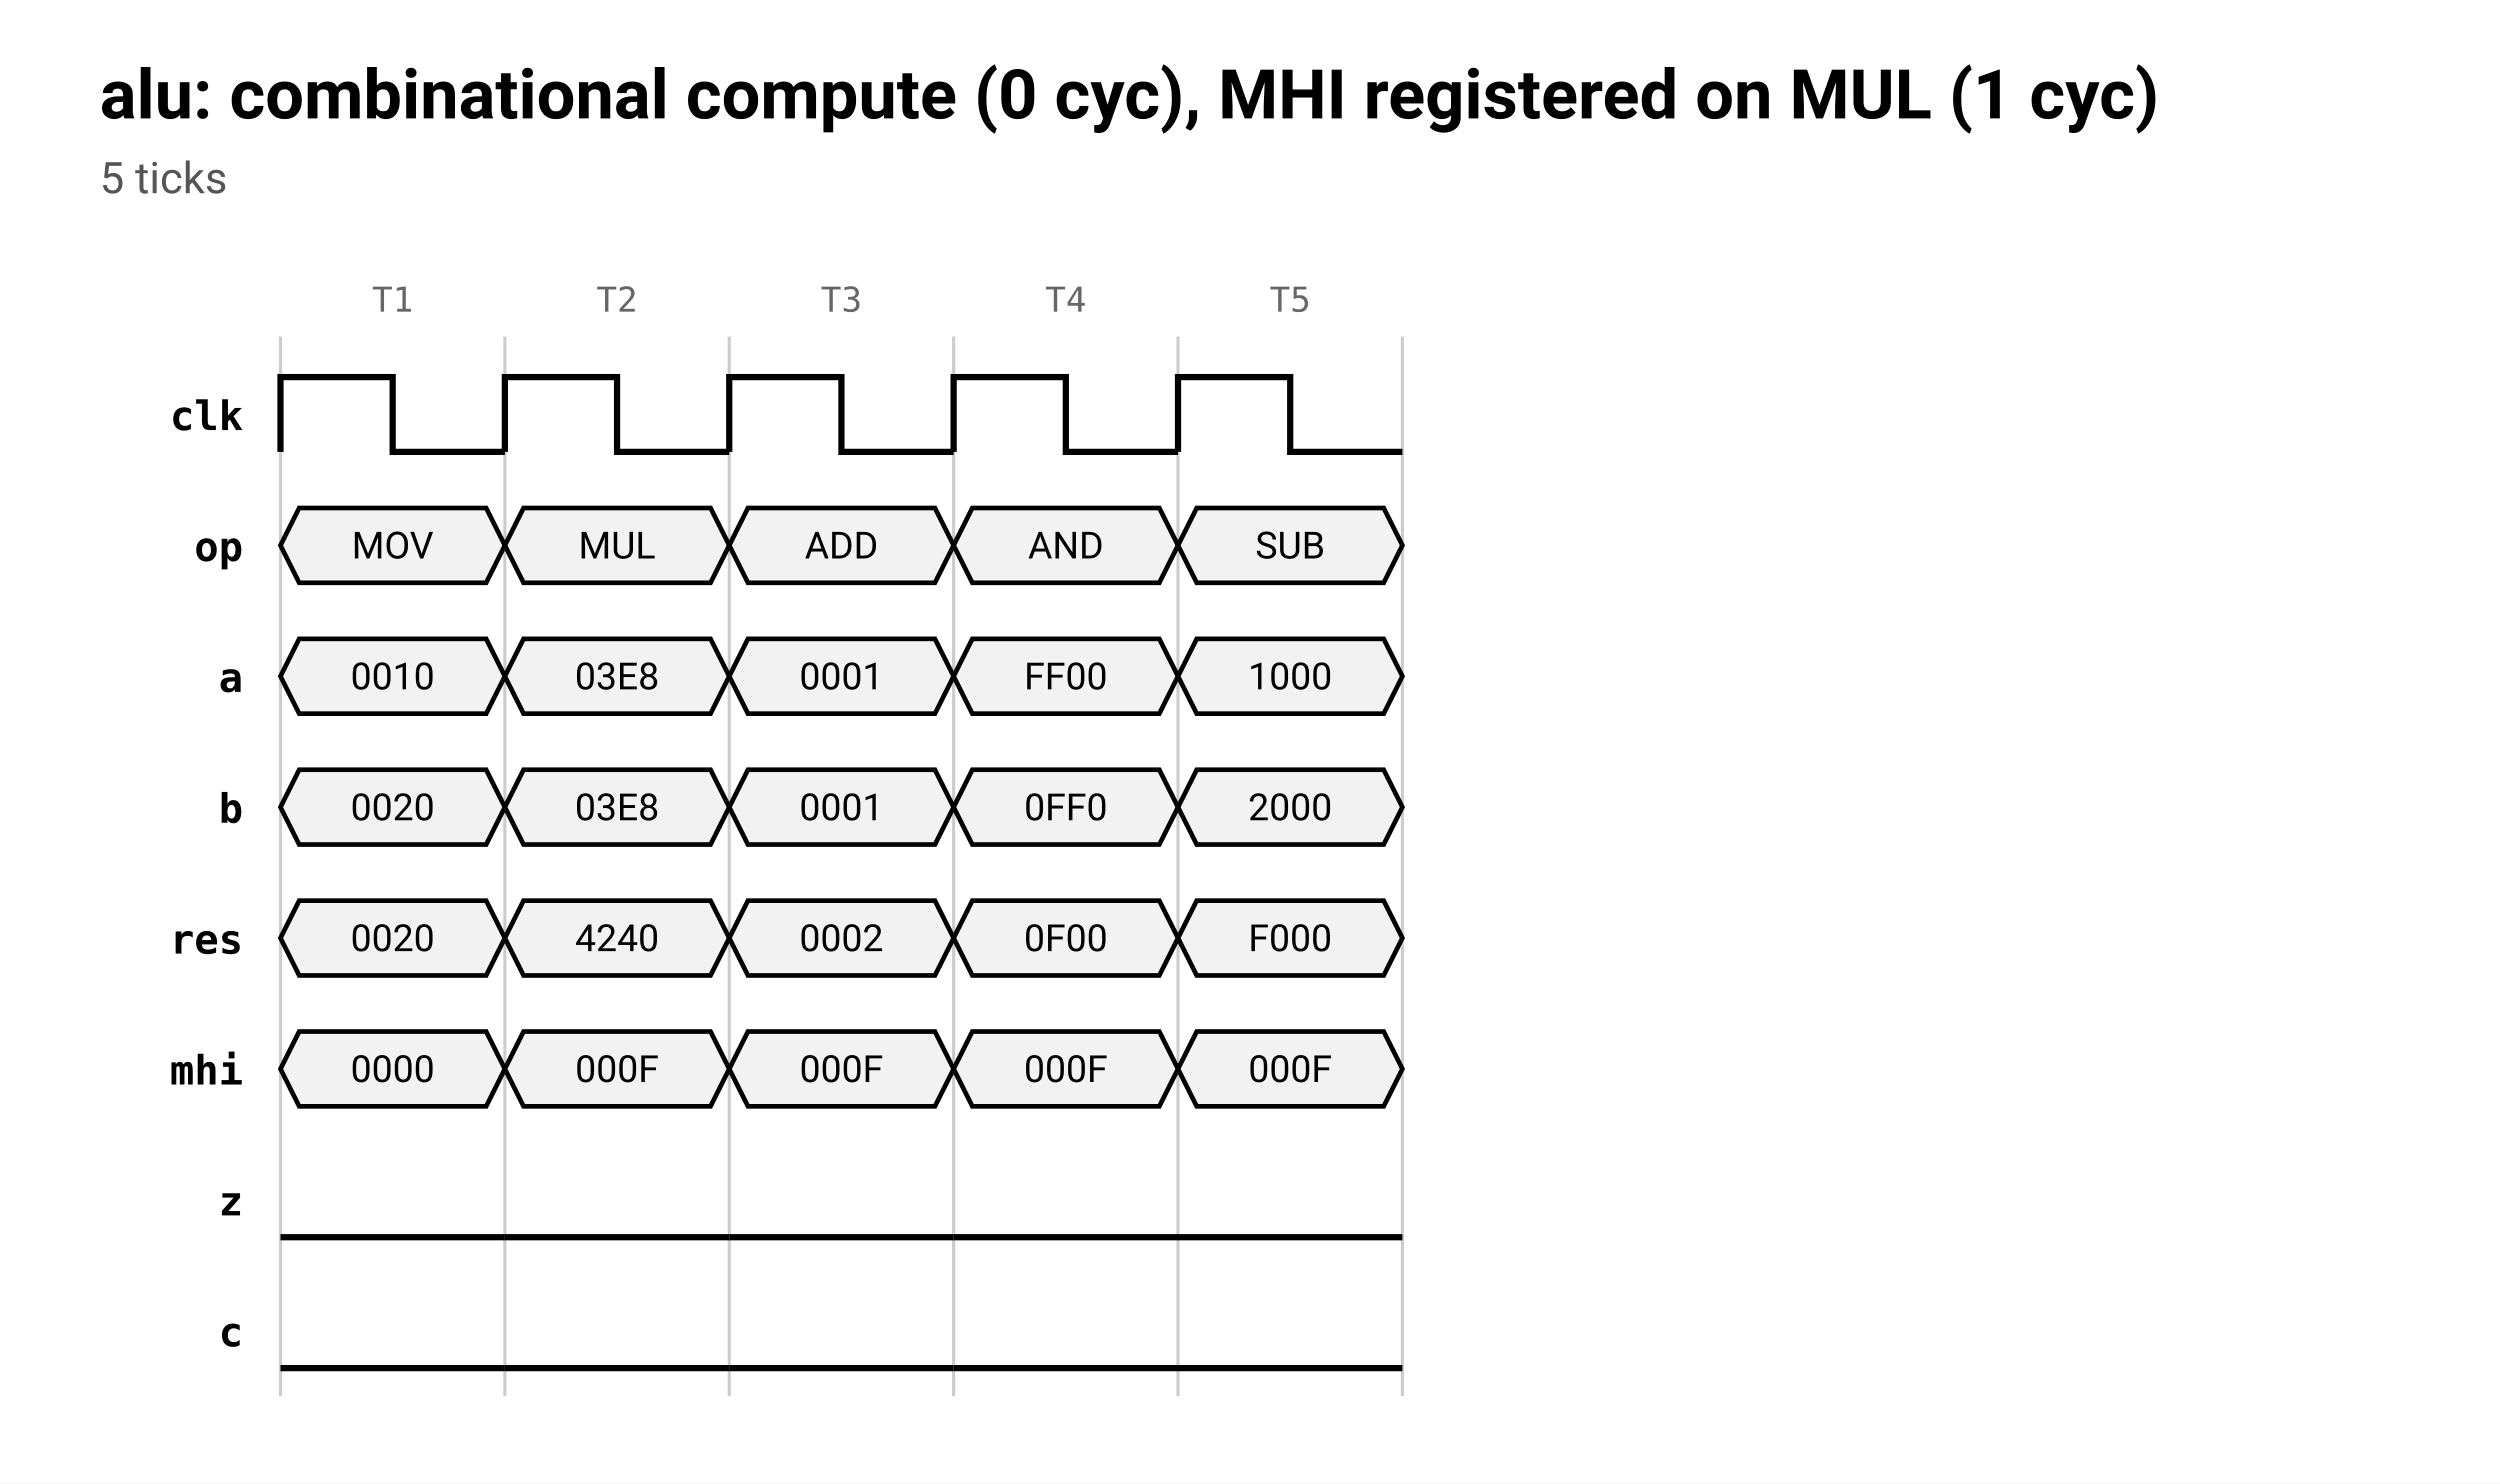
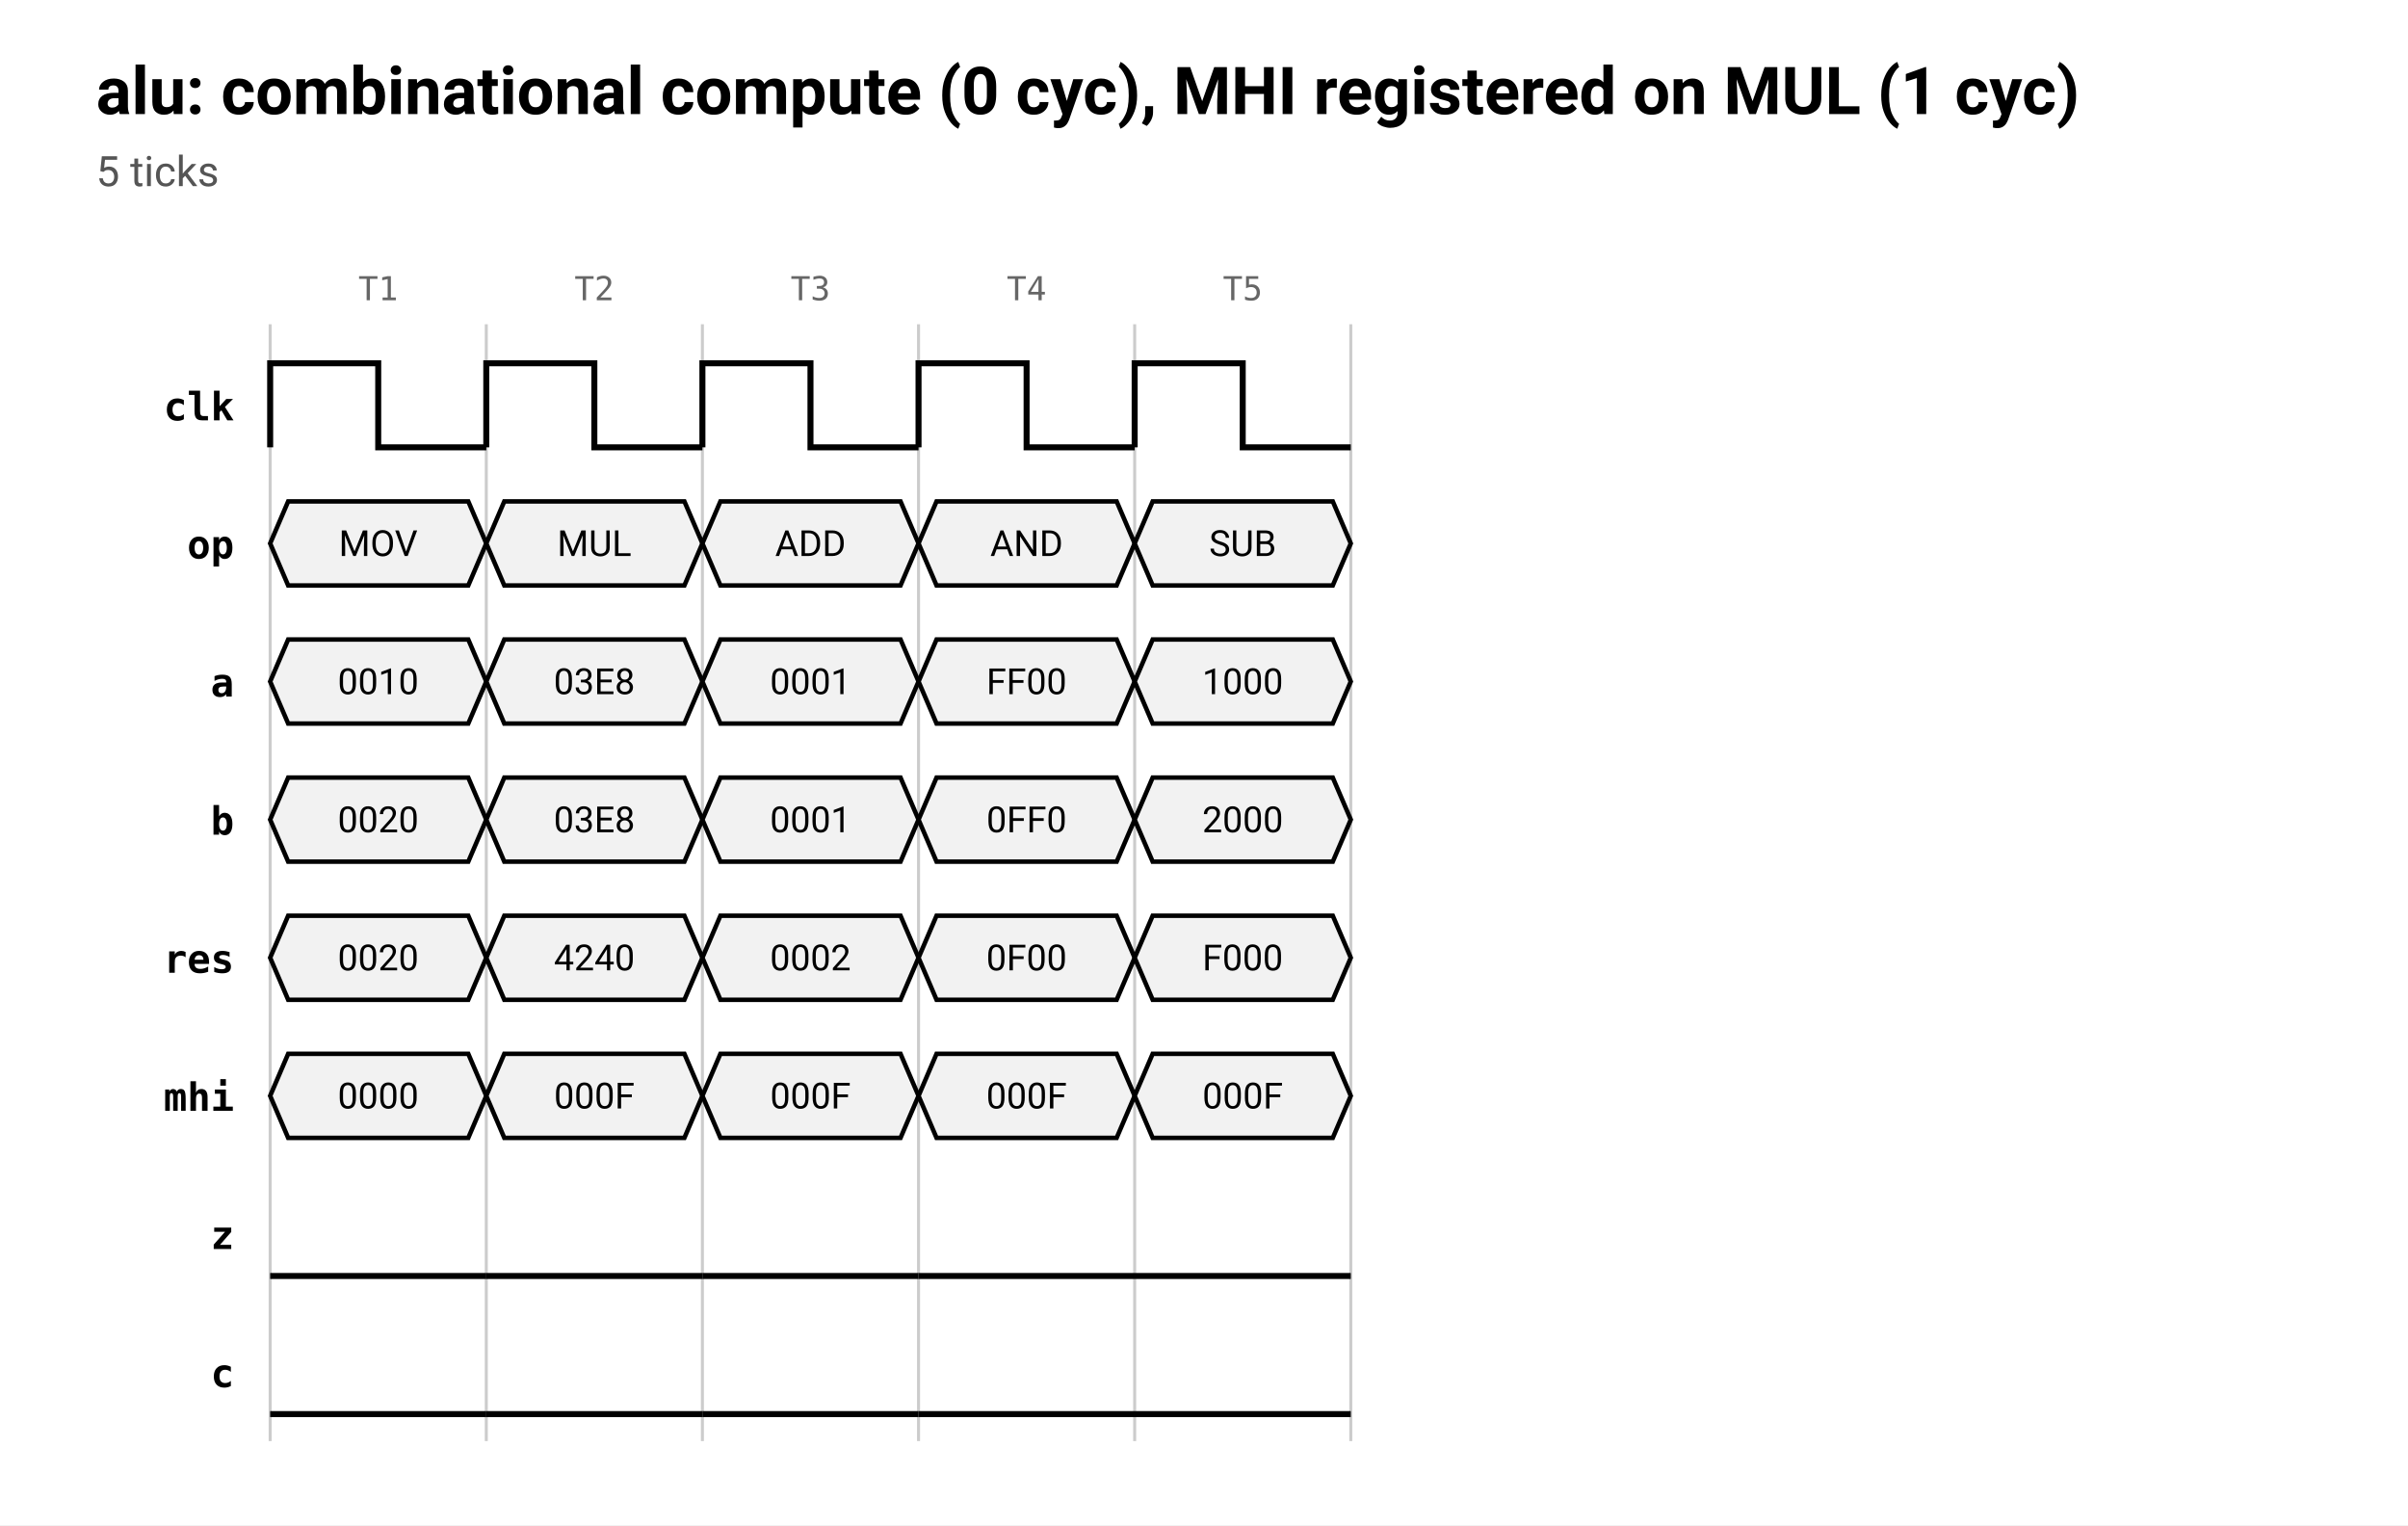
- <svg xmlns="http://www.w3.org/2000/svg" width="802.2" height="476" viewBox="0 0 802.2 476">
+ <svg xmlns="http://www.w3.org/2000/svg" width="802.2" height="508" viewBox="0 0 802.2 508">
  <defs>
    <pattern id="hatch" width="6" height="6" patternUnits="userSpaceOnUse" patternTransform="rotate(45)">
      <rect width="6" height="6" fill="#FFFFFF" />
      <line x1="0" y1="0" x2="0" y2="6" stroke="#B0B0B0" stroke-width="2" />
    </pattern>
    <pattern id="xpat" width="8" height="8" patternUnits="userSpaceOnUse">
      <rect width="8" height="8" fill="#FFFFFF" />
      <path d="M0 0L8 8M8 0L0 8" stroke="#C07070" stroke-width="1" />
    </pattern>
    <marker id="arr" viewBox="0 0 10 10" refX="9" refY="5" markerWidth="8" markerHeight="8" orient="auto">
      <path d="M0 0L10 5L0 10z" fill="#000000" />
    </marker>
  </defs>
  <style>text{font-family:-apple-system,BlinkMacSystemFont,"Segoe UI",Roboto,Helvetica,Arial,sans-serif}.m{font-family:ui-monospace,Menlo,Consolas,"DejaVu Sans Mono",monospace}</style>
-   <rect width="802.2" height="476" fill="#FFFFFF" />
+   <rect width="802.2" height="508" fill="#FFFFFF" />
  <text x="32" y="38" font-size="22" font-weight="700" fill="#000000">alu: combinational compute (0 cyc), MHI registered on MUL (1 cyc)</text>
  <text x="32" y="62" font-size="14" fill="#555555">5 ticks</text>
-   <line x1="90" y1="108" x2="90" y2="448" stroke="#CCCCCC" stroke-width="1" />
+   <line x1="90" y1="108" x2="90" y2="480" stroke="#CCCCCC" stroke-width="1" />
  <text x="126" y="100" font-size="11" text-anchor="middle" fill="#666666" class="m">T1</text>
-   <line x1="162" y1="108" x2="162" y2="448" stroke="#CCCCCC" stroke-width="1" />
+   <line x1="162" y1="108" x2="162" y2="480" stroke="#CCCCCC" stroke-width="1" />
  <text x="198" y="100" font-size="11" text-anchor="middle" fill="#666666" class="m">T2</text>
-   <line x1="234" y1="108" x2="234" y2="448" stroke="#CCCCCC" stroke-width="1" />
+   <line x1="234" y1="108" x2="234" y2="480" stroke="#CCCCCC" stroke-width="1" />
  <text x="270" y="100" font-size="11" text-anchor="middle" fill="#666666" class="m">T3</text>
-   <line x1="306" y1="108" x2="306" y2="448" stroke="#CCCCCC" stroke-width="1" />
+   <line x1="306" y1="108" x2="306" y2="480" stroke="#CCCCCC" stroke-width="1" />
  <text x="342" y="100" font-size="11" text-anchor="middle" fill="#666666" class="m">T4</text>
-   <line x1="378" y1="108" x2="378" y2="448" stroke="#CCCCCC" stroke-width="1" />
+   <line x1="378" y1="108" x2="378" y2="480" stroke="#CCCCCC" stroke-width="1" />
  <text x="414" y="100" font-size="11" text-anchor="middle" fill="#666666" class="m">T5</text>
-   <line x1="450" y1="108" x2="450" y2="448" stroke="#CCCCCC" stroke-width="1" />
-   <text x="78" y="138" font-size="13" text-anchor="end" fill="#000000" font-weight="700" class="m">clk</text>
-   <path d="M90 145 L90 121 L126 121 L126 145 L162 145 M162 145 L162 121 L198 121 L198 145 L234 145 M234 145 L234 121 L270 121 L270 145 L306 145 M306 145 L306 121 L342 121 L342 145 L378 145 M378 145 L378 121 L414 121 L414 145 L450 145" fill="none" stroke="#000000" stroke-width="2" />
-   <text x="78" y="180" font-size="13" text-anchor="end" fill="#000000" font-weight="700" class="m">op</text>
-   <polygon points="96,163 156,163 162,175 156,187 96,187 90,175" fill="#F2F2F2" stroke="#000000" stroke-width="1.5" />
-   <text x="126" y="179.2" font-size="12" text-anchor="middle" fill="#000000">MOV</text>
-   <polygon points="168,163 228,163 234,175 228,187 168,187 162,175" fill="#F2F2F2" stroke="#000000" stroke-width="1.5" />
-   <text x="198" y="179.2" font-size="12" text-anchor="middle" fill="#000000">MUL</text>
-   <polygon points="240,163 300,163 306,175 300,187 240,187 234,175" fill="#F2F2F2" stroke="#000000" stroke-width="1.5" />
-   <text x="270" y="179.2" font-size="12" text-anchor="middle" fill="#000000">ADD</text>
-   <polygon points="312,163 372,163 378,175 372,187 312,187 306,175" fill="#F2F2F2" stroke="#000000" stroke-width="1.5" />
-   <text x="342" y="179.2" font-size="12" text-anchor="middle" fill="#000000">AND</text>
-   <polygon points="384,163 444,163 450,175 444,187 384,187 378,175" fill="#F2F2F2" stroke="#000000" stroke-width="1.5" />
-   <text x="414" y="179.2" font-size="12" text-anchor="middle" fill="#000000">SUB</text>
-   <text x="78" y="222" font-size="13" text-anchor="end" fill="#000000" font-weight="700" class="m">a</text>
-   <polygon points="96,205 156,205 162,217 156,229 96,229 90,217" fill="#F2F2F2" stroke="#000000" stroke-width="1.5" />
-   <text x="126" y="221.2" font-size="12" text-anchor="middle" fill="#000000">0010</text>
-   <polygon points="168,205 228,205 234,217 228,229 168,229 162,217" fill="#F2F2F2" stroke="#000000" stroke-width="1.5" />
-   <text x="198" y="221.2" font-size="12" text-anchor="middle" fill="#000000">03E8</text>
-   <polygon points="240,205 300,205 306,217 300,229 240,229 234,217" fill="#F2F2F2" stroke="#000000" stroke-width="1.5" />
-   <text x="270" y="221.2" font-size="12" text-anchor="middle" fill="#000000">0001</text>
-   <polygon points="312,205 372,205 378,217 372,229 312,229 306,217" fill="#F2F2F2" stroke="#000000" stroke-width="1.5" />
-   <text x="342" y="221.2" font-size="12" text-anchor="middle" fill="#000000">FF00</text>
-   <polygon points="384,205 444,205 450,217 444,229 384,229 378,217" fill="#F2F2F2" stroke="#000000" stroke-width="1.5" />
-   <text x="414" y="221.2" font-size="12" text-anchor="middle" fill="#000000">1000</text>
-   <text x="78" y="264" font-size="13" text-anchor="end" fill="#000000" font-weight="700" class="m">b</text>
-   <polygon points="96,247 156,247 162,259 156,271 96,271 90,259" fill="#F2F2F2" stroke="#000000" stroke-width="1.5" />
-   <text x="126" y="263.2" font-size="12" text-anchor="middle" fill="#000000">0020</text>
-   <polygon points="168,247 228,247 234,259 228,271 168,271 162,259" fill="#F2F2F2" stroke="#000000" stroke-width="1.5" />
-   <text x="198" y="263.2" font-size="12" text-anchor="middle" fill="#000000">03E8</text>
-   <polygon points="240,247 300,247 306,259 300,271 240,271 234,259" fill="#F2F2F2" stroke="#000000" stroke-width="1.5" />
-   <text x="270" y="263.2" font-size="12" text-anchor="middle" fill="#000000">0001</text>
-   <polygon points="312,247 372,247 378,259 372,271 312,271 306,259" fill="#F2F2F2" stroke="#000000" stroke-width="1.5" />
-   <text x="342" y="263.2" font-size="12" text-anchor="middle" fill="#000000">0FF0</text>
-   <polygon points="384,247 444,247 450,259 444,271 384,271 378,259" fill="#F2F2F2" stroke="#000000" stroke-width="1.5" />
-   <text x="414" y="263.2" font-size="12" text-anchor="middle" fill="#000000">2000</text>
-   <text x="78" y="306" font-size="13" text-anchor="end" fill="#000000" font-weight="700" class="m">res</text>
-   <polygon points="96,289 156,289 162,301 156,313 96,313 90,301" fill="#F2F2F2" stroke="#000000" stroke-width="1.5" />
-   <text x="126" y="305.2" font-size="12" text-anchor="middle" fill="#000000">0020</text>
-   <polygon points="168,289 228,289 234,301 228,313 168,313 162,301" fill="#F2F2F2" stroke="#000000" stroke-width="1.5" />
-   <text x="198" y="305.2" font-size="12" text-anchor="middle" fill="#000000">4240</text>
-   <polygon points="240,289 300,289 306,301 300,313 240,313 234,301" fill="#F2F2F2" stroke="#000000" stroke-width="1.5" />
-   <text x="270" y="305.2" font-size="12" text-anchor="middle" fill="#000000">0002</text>
-   <polygon points="312,289 372,289 378,301 372,313 312,313 306,301" fill="#F2F2F2" stroke="#000000" stroke-width="1.5" />
-   <text x="342" y="305.2" font-size="12" text-anchor="middle" fill="#000000">0F00</text>
-   <polygon points="384,289 444,289 450,301 444,313 384,313 378,301" fill="#F2F2F2" stroke="#000000" stroke-width="1.5" />
-   <text x="414" y="305.2" font-size="12" text-anchor="middle" fill="#000000">F000</text>
-   <text x="78" y="348" font-size="13" text-anchor="end" fill="#000000" font-weight="700" class="m">mhi</text>
-   <polygon points="96,331 156,331 162,343 156,355 96,355 90,343" fill="#F2F2F2" stroke="#000000" stroke-width="1.5" />
-   <text x="126" y="347.2" font-size="12" text-anchor="middle" fill="#000000">0000</text>
-   <polygon points="168,331 228,331 234,343 228,355 168,355 162,343" fill="#F2F2F2" stroke="#000000" stroke-width="1.5" />
-   <text x="198" y="347.2" font-size="12" text-anchor="middle" fill="#000000">000F</text>
-   <polygon points="240,331 300,331 306,343 300,355 240,355 234,343" fill="#F2F2F2" stroke="#000000" stroke-width="1.5" />
-   <text x="270" y="347.2" font-size="12" text-anchor="middle" fill="#000000">000F</text>
-   <polygon points="312,331 372,331 378,343 372,355 312,355 306,343" fill="#F2F2F2" stroke="#000000" stroke-width="1.5" />
-   <text x="342" y="347.2" font-size="12" text-anchor="middle" fill="#000000">000F</text>
-   <polygon points="384,331 444,331 450,343 444,355 384,355 378,343" fill="#F2F2F2" stroke="#000000" stroke-width="1.5" />
-   <text x="414" y="347.2" font-size="12" text-anchor="middle" fill="#000000">000F</text>
-   <text x="78" y="390" font-size="13" text-anchor="end" fill="#000000" font-weight="700" class="m">z</text>
-   <line x1="90" y1="397" x2="162" y2="397" stroke="#000000" stroke-width="2" />
-   <line x1="162" y1="397" x2="234" y2="397" stroke="#000000" stroke-width="2" />
-   <line x1="234" y1="397" x2="306" y2="397" stroke="#000000" stroke-width="2" />
-   <line x1="306" y1="397" x2="378" y2="397" stroke="#000000" stroke-width="2" />
-   <line x1="378" y1="397" x2="450" y2="397" stroke="#000000" stroke-width="2" />
-   <text x="78" y="432" font-size="13" text-anchor="end" fill="#000000" font-weight="700" class="m">c</text>
-   <line x1="90" y1="439" x2="162" y2="439" stroke="#000000" stroke-width="2" />
-   <line x1="162" y1="439" x2="234" y2="439" stroke="#000000" stroke-width="2" />
-   <line x1="234" y1="439" x2="306" y2="439" stroke="#000000" stroke-width="2" />
-   <line x1="306" y1="439" x2="378" y2="439" stroke="#000000" stroke-width="2" />
-   <line x1="378" y1="439" x2="450" y2="439" stroke="#000000" stroke-width="2" />
+   <line x1="450" y1="108" x2="450" y2="480" stroke="#CCCCCC" stroke-width="1" />
+   <text x="78" y="140" font-size="13" text-anchor="end" fill="#000000" font-weight="700" class="m">clk</text>
+   <path d="M90 149 L90 121 L126 121 L126 149 L162 149 M162 149 L162 121 L198 121 L198 149 L234 149 M234 149 L234 121 L270 121 L270 149 L306 149 M306 149 L306 121 L342 121 L342 149 L378 149 M378 149 L378 121 L414 121 L414 149 L450 149" fill="none" stroke="#000000" stroke-width="2" />
+   <text x="78" y="186" font-size="13" text-anchor="end" fill="#000000" font-weight="700" class="m">op</text>
+   <polygon points="96,167 156,167 162,181 156,195 96,195 90,181" fill="#F2F2F2" stroke="#000000" stroke-width="1.5" />
+   <text x="126" y="185.2" font-size="12" text-anchor="middle" fill="#000000">MOV</text>
+   <polygon points="168,167 228,167 234,181 228,195 168,195 162,181" fill="#F2F2F2" stroke="#000000" stroke-width="1.5" />
+   <text x="198" y="185.2" font-size="12" text-anchor="middle" fill="#000000">MUL</text>
+   <polygon points="240,167 300,167 306,181 300,195 240,195 234,181" fill="#F2F2F2" stroke="#000000" stroke-width="1.5" />
+   <text x="270" y="185.2" font-size="12" text-anchor="middle" fill="#000000">ADD</text>
+   <polygon points="312,167 372,167 378,181 372,195 312,195 306,181" fill="#F2F2F2" stroke="#000000" stroke-width="1.5" />
+   <text x="342" y="185.2" font-size="12" text-anchor="middle" fill="#000000">AND</text>
+   <polygon points="384,167 444,167 450,181 444,195 384,195 378,181" fill="#F2F2F2" stroke="#000000" stroke-width="1.5" />
+   <text x="414" y="185.2" font-size="12" text-anchor="middle" fill="#000000">SUB</text>
+   <text x="78" y="232" font-size="13" text-anchor="end" fill="#000000" font-weight="700" class="m">a</text>
+   <polygon points="96,213 156,213 162,227 156,241 96,241 90,227" fill="#F2F2F2" stroke="#000000" stroke-width="1.5" />
+   <text x="126" y="231.2" font-size="12" text-anchor="middle" fill="#000000">0010</text>
+   <polygon points="168,213 228,213 234,227 228,241 168,241 162,227" fill="#F2F2F2" stroke="#000000" stroke-width="1.5" />
+   <text x="198" y="231.2" font-size="12" text-anchor="middle" fill="#000000">03E8</text>
+   <polygon points="240,213 300,213 306,227 300,241 240,241 234,227" fill="#F2F2F2" stroke="#000000" stroke-width="1.5" />
+   <text x="270" y="231.2" font-size="12" text-anchor="middle" fill="#000000">0001</text>
+   <polygon points="312,213 372,213 378,227 372,241 312,241 306,227" fill="#F2F2F2" stroke="#000000" stroke-width="1.5" />
+   <text x="342" y="231.2" font-size="12" text-anchor="middle" fill="#000000">FF00</text>
+   <polygon points="384,213 444,213 450,227 444,241 384,241 378,227" fill="#F2F2F2" stroke="#000000" stroke-width="1.5" />
+   <text x="414" y="231.2" font-size="12" text-anchor="middle" fill="#000000">1000</text>
+   <text x="78" y="278" font-size="13" text-anchor="end" fill="#000000" font-weight="700" class="m">b</text>
+   <polygon points="96,259 156,259 162,273 156,287 96,287 90,273" fill="#F2F2F2" stroke="#000000" stroke-width="1.5" />
+   <text x="126" y="277.2" font-size="12" text-anchor="middle" fill="#000000">0020</text>
+   <polygon points="168,259 228,259 234,273 228,287 168,287 162,273" fill="#F2F2F2" stroke="#000000" stroke-width="1.5" />
+   <text x="198" y="277.2" font-size="12" text-anchor="middle" fill="#000000">03E8</text>
+   <polygon points="240,259 300,259 306,273 300,287 240,287 234,273" fill="#F2F2F2" stroke="#000000" stroke-width="1.5" />
+   <text x="270" y="277.2" font-size="12" text-anchor="middle" fill="#000000">0001</text>
+   <polygon points="312,259 372,259 378,273 372,287 312,287 306,273" fill="#F2F2F2" stroke="#000000" stroke-width="1.5" />
+   <text x="342" y="277.2" font-size="12" text-anchor="middle" fill="#000000">0FF0</text>
+   <polygon points="384,259 444,259 450,273 444,287 384,287 378,273" fill="#F2F2F2" stroke="#000000" stroke-width="1.5" />
+   <text x="414" y="277.2" font-size="12" text-anchor="middle" fill="#000000">2000</text>
+   <text x="78" y="324" font-size="13" text-anchor="end" fill="#000000" font-weight="700" class="m">res</text>
+   <polygon points="96,305 156,305 162,319 156,333 96,333 90,319" fill="#F2F2F2" stroke="#000000" stroke-width="1.5" />
+   <text x="126" y="323.2" font-size="12" text-anchor="middle" fill="#000000">0020</text>
+   <polygon points="168,305 228,305 234,319 228,333 168,333 162,319" fill="#F2F2F2" stroke="#000000" stroke-width="1.5" />
+   <text x="198" y="323.2" font-size="12" text-anchor="middle" fill="#000000">4240</text>
+   <polygon points="240,305 300,305 306,319 300,333 240,333 234,319" fill="#F2F2F2" stroke="#000000" stroke-width="1.5" />
+   <text x="270" y="323.2" font-size="12" text-anchor="middle" fill="#000000">0002</text>
+   <polygon points="312,305 372,305 378,319 372,333 312,333 306,319" fill="#F2F2F2" stroke="#000000" stroke-width="1.5" />
+   <text x="342" y="323.2" font-size="12" text-anchor="middle" fill="#000000">0F00</text>
+   <polygon points="384,305 444,305 450,319 444,333 384,333 378,319" fill="#F2F2F2" stroke="#000000" stroke-width="1.5" />
+   <text x="414" y="323.2" font-size="12" text-anchor="middle" fill="#000000">F000</text>
+   <text x="78" y="370" font-size="13" text-anchor="end" fill="#000000" font-weight="700" class="m">mhi</text>
+   <polygon points="96,351 156,351 162,365 156,379 96,379 90,365" fill="#F2F2F2" stroke="#000000" stroke-width="1.5" />
+   <text x="126" y="369.2" font-size="12" text-anchor="middle" fill="#000000">0000</text>
+   <polygon points="168,351 228,351 234,365 228,379 168,379 162,365" fill="#F2F2F2" stroke="#000000" stroke-width="1.5" />
+   <text x="198" y="369.2" font-size="12" text-anchor="middle" fill="#000000">000F</text>
+   <polygon points="240,351 300,351 306,365 300,379 240,379 234,365" fill="#F2F2F2" stroke="#000000" stroke-width="1.5" />
+   <text x="270" y="369.2" font-size="12" text-anchor="middle" fill="#000000">000F</text>
+   <polygon points="312,351 372,351 378,365 372,379 312,379 306,365" fill="#F2F2F2" stroke="#000000" stroke-width="1.5" />
+   <text x="342" y="369.2" font-size="12" text-anchor="middle" fill="#000000">000F</text>
+   <polygon points="384,351 444,351 450,365 444,379 384,379 378,365" fill="#F2F2F2" stroke="#000000" stroke-width="1.5" />
+   <text x="414" y="369.2" font-size="12" text-anchor="middle" fill="#000000">000F</text>
+   <text x="78" y="416" font-size="13" text-anchor="end" fill="#000000" font-weight="700" class="m">z</text>
+   <line x1="90" y1="425" x2="162" y2="425" stroke="#000000" stroke-width="2" />
+   <line x1="162" y1="425" x2="234" y2="425" stroke="#000000" stroke-width="2" />
+   <line x1="234" y1="425" x2="306" y2="425" stroke="#000000" stroke-width="2" />
+   <line x1="306" y1="425" x2="378" y2="425" stroke="#000000" stroke-width="2" />
+   <line x1="378" y1="425" x2="450" y2="425" stroke="#000000" stroke-width="2" />
+   <text x="78" y="462" font-size="13" text-anchor="end" fill="#000000" font-weight="700" class="m">c</text>
+   <line x1="90" y1="471" x2="162" y2="471" stroke="#000000" stroke-width="2" />
+   <line x1="162" y1="471" x2="234" y2="471" stroke="#000000" stroke-width="2" />
+   <line x1="234" y1="471" x2="306" y2="471" stroke="#000000" stroke-width="2" />
+   <line x1="306" y1="471" x2="378" y2="471" stroke="#000000" stroke-width="2" />
+   <line x1="378" y1="471" x2="450" y2="471" stroke="#000000" stroke-width="2" />
</svg>
